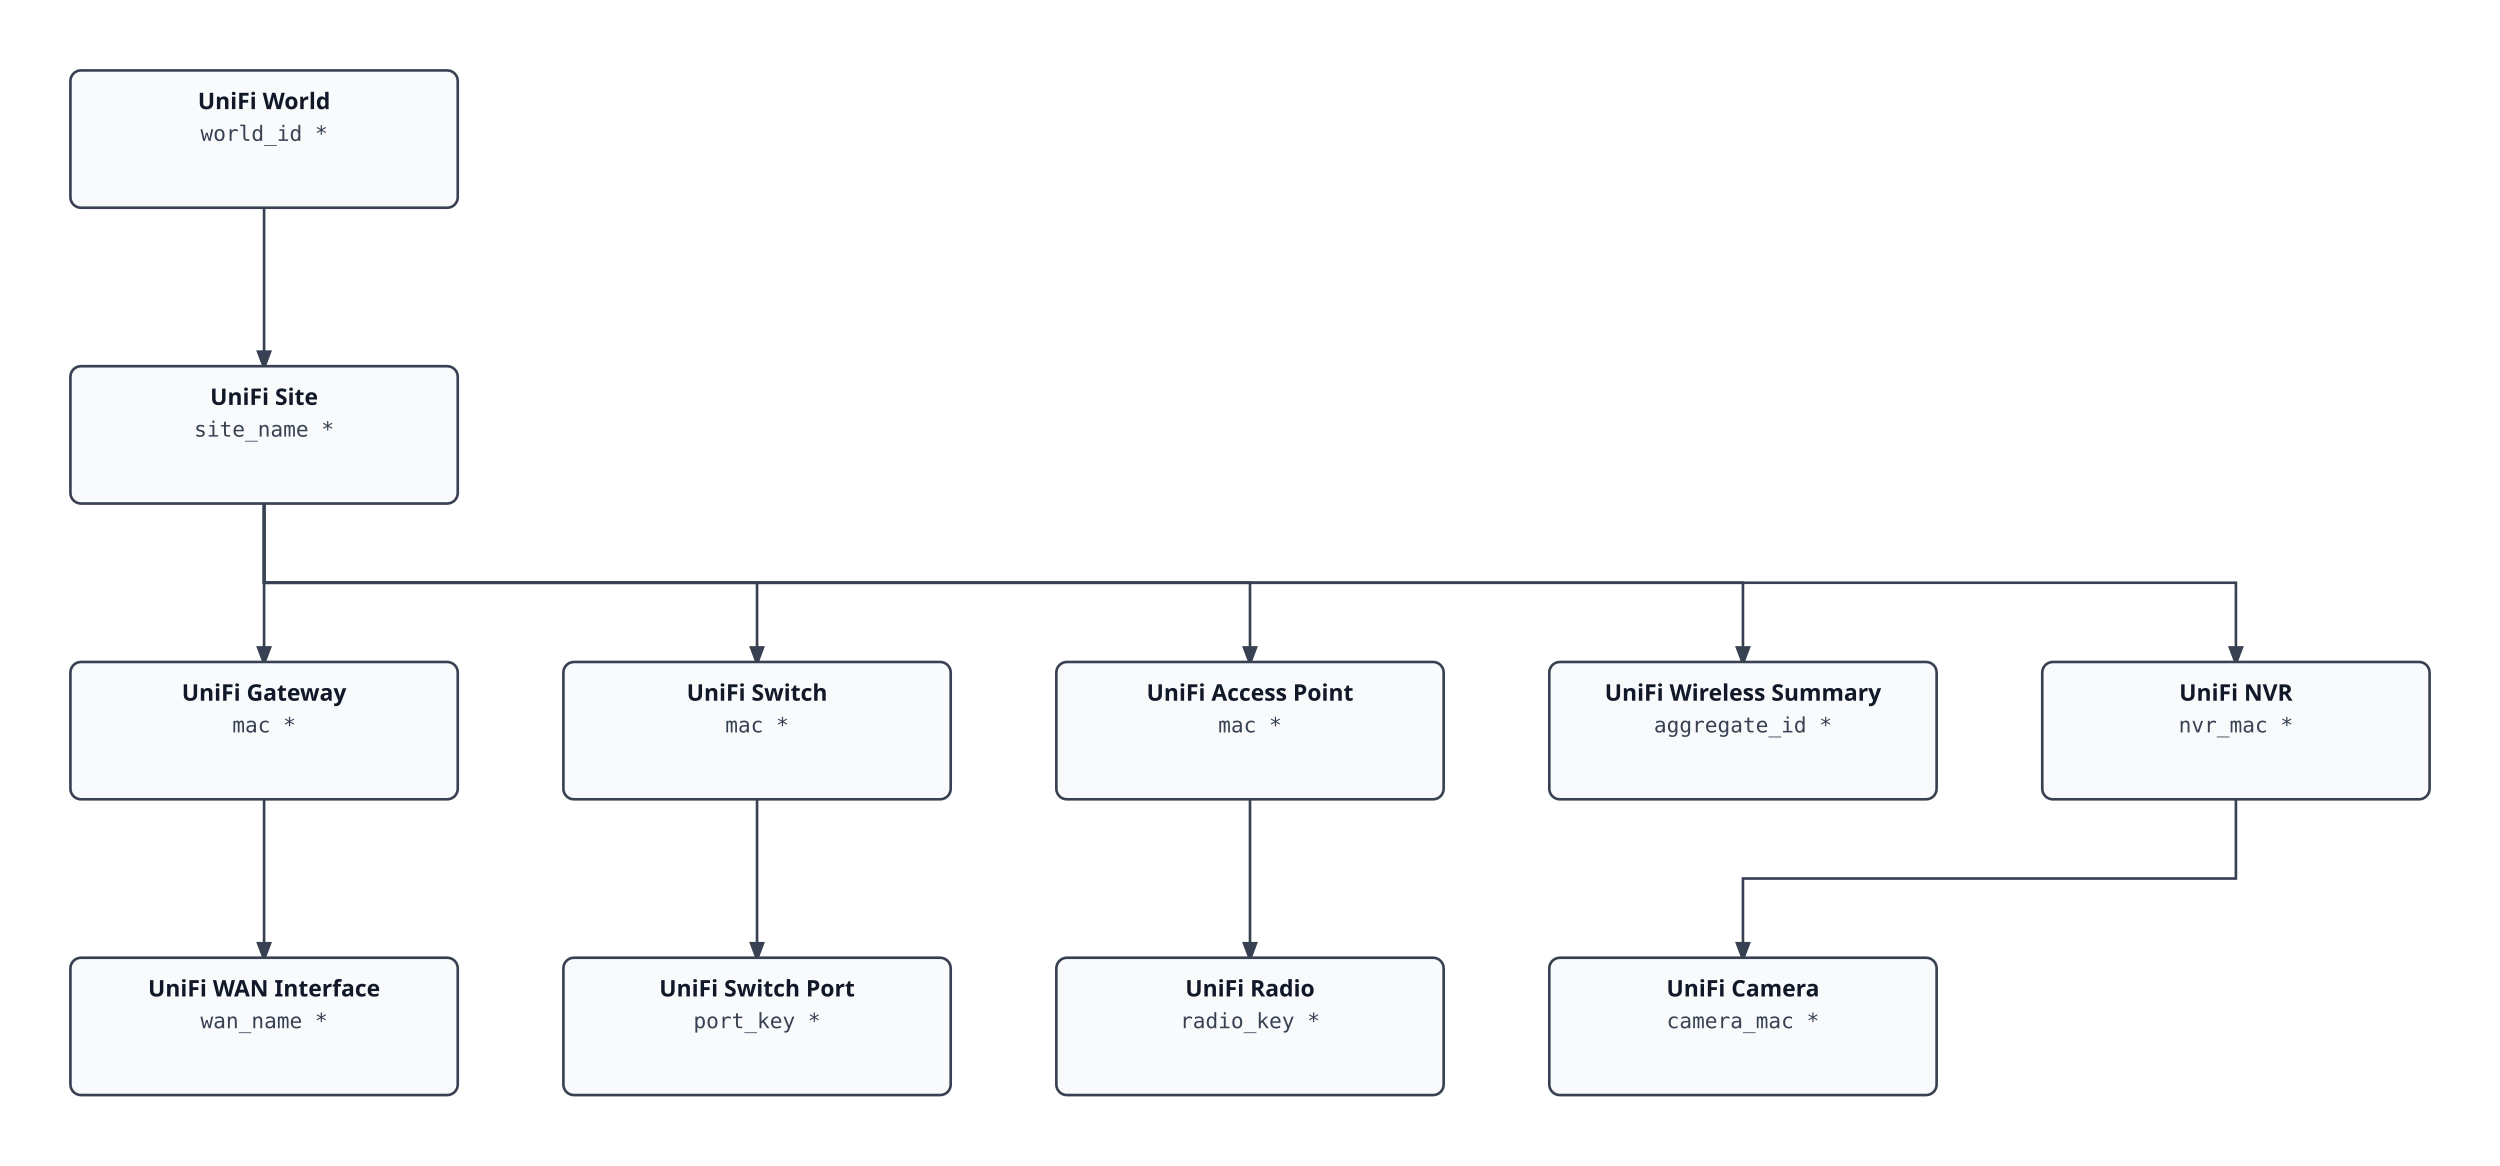
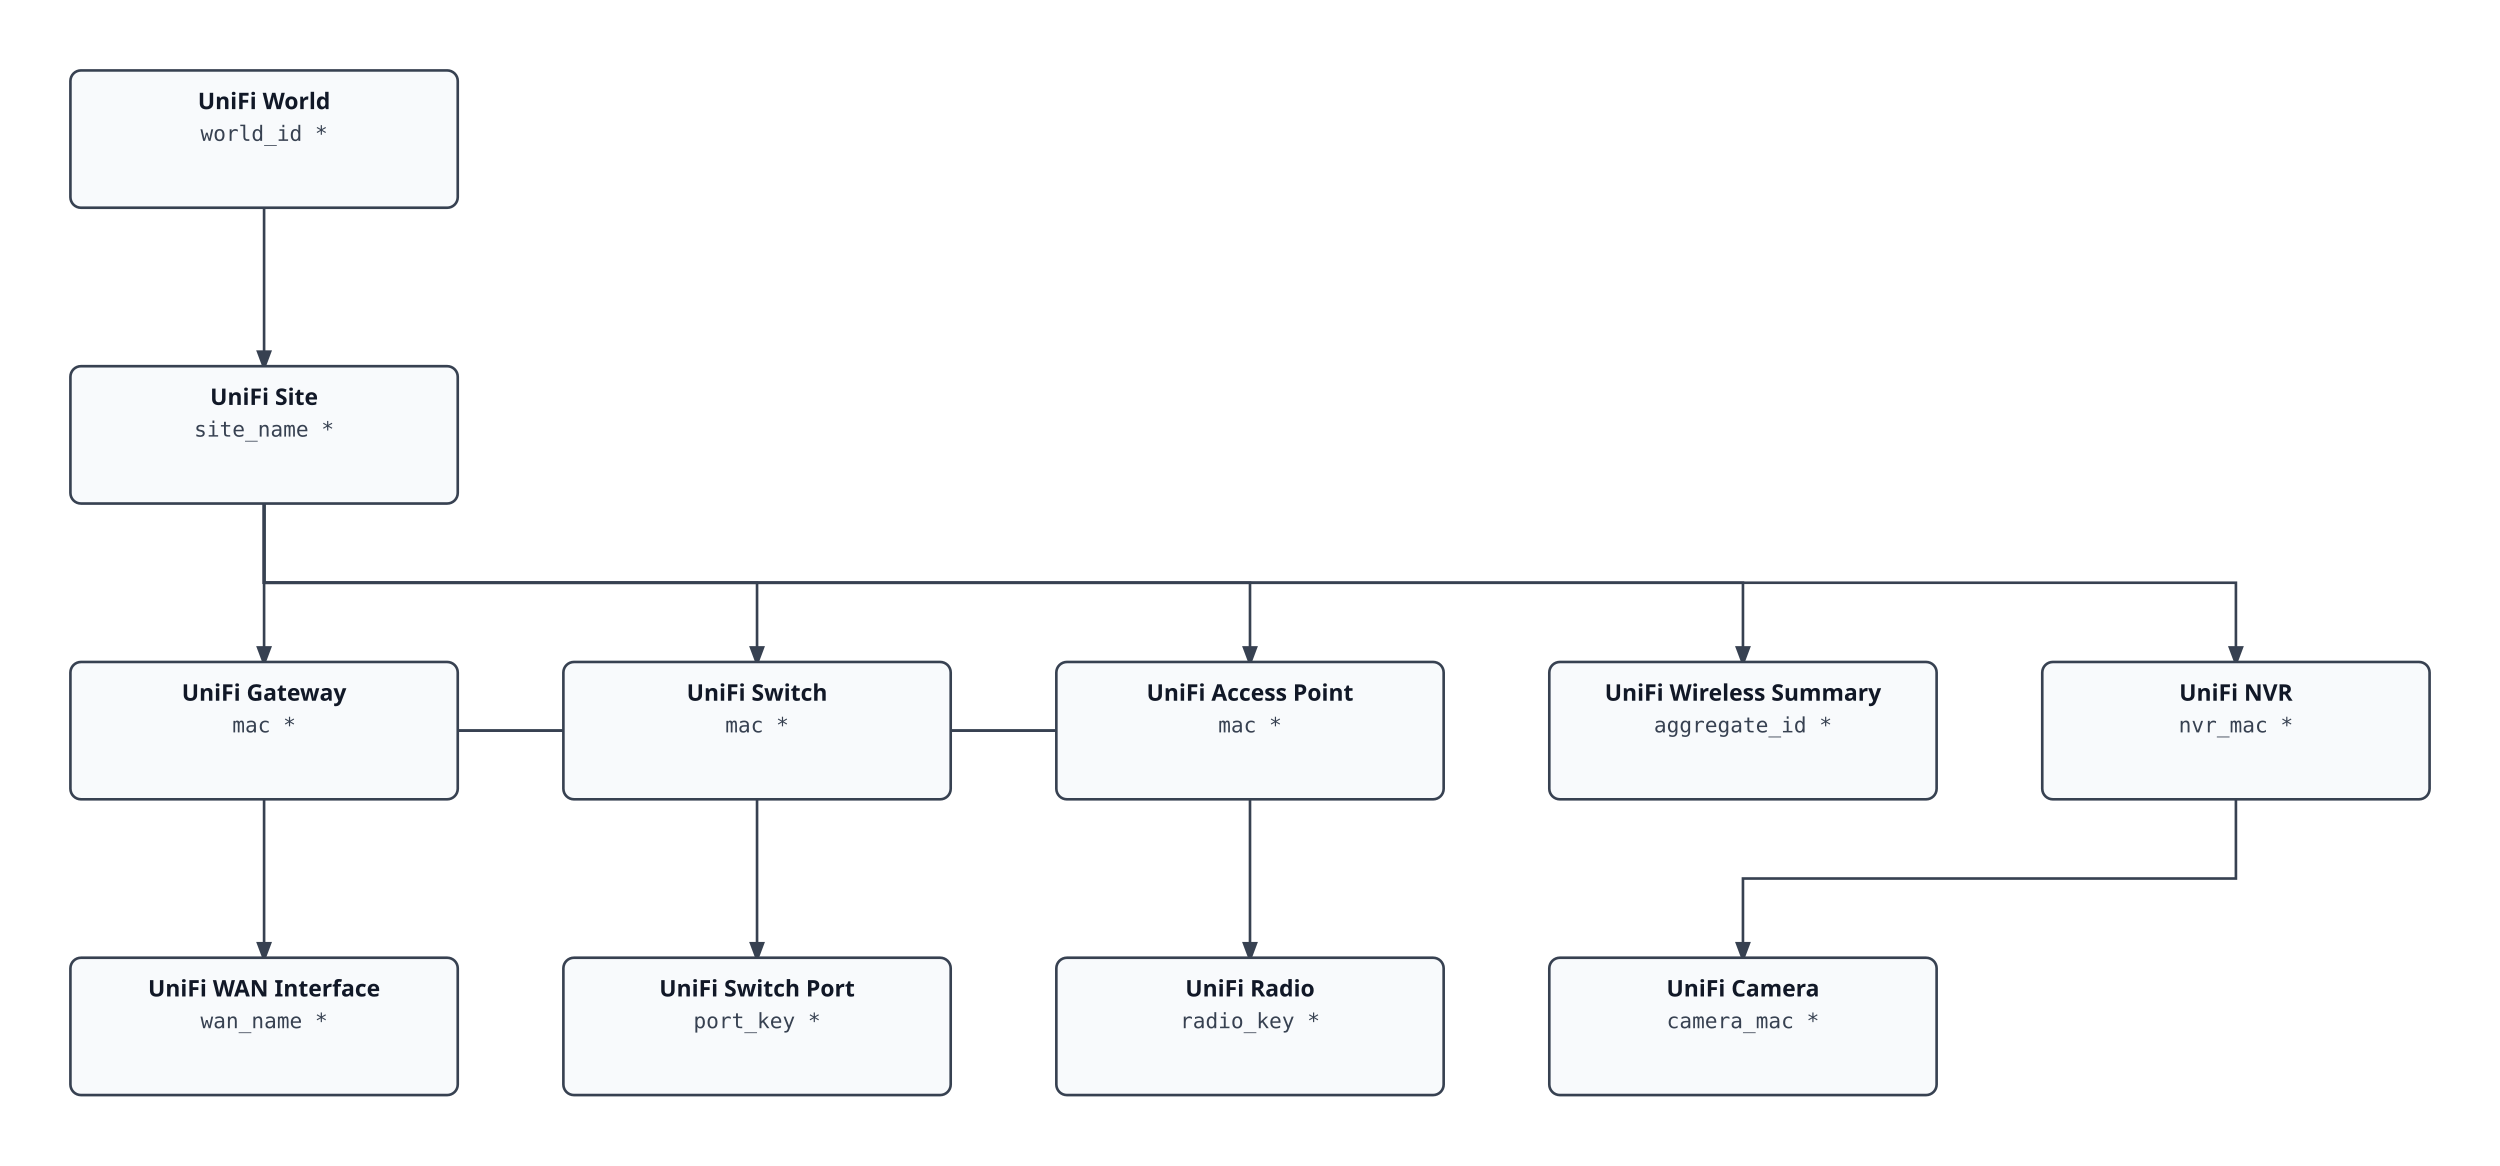
<svg xmlns="http://www.w3.org/2000/svg" width="1420" height="662" style="font-family: ui-sans-serif, system-ui, sans-serif; background: #fff;">
  <defs>
    <marker id="arrow" markerWidth="8" markerHeight="8" refX="6" refY="3" orient="auto">
      <path d="M0,0 L0,6 L8,3 z" fill="#374151" />
    </marker>
  </defs>
  <path d="M 150.0,118.0 L 150.0,163.0 L 150.0,163.0 L 150.0,208.0" fill="none" stroke="#374151" stroke-width="1.5" marker-end="url(#arrow)" />
  <path d="M 150.0,286.0 L 150.0,331.0 L 150.0,331.0 L 150.0,376.0" fill="none" stroke="#374151" stroke-width="1.5" marker-end="url(#arrow)" />
  <path d="M 150.0,454.0 L 150.0,499.0 L 150.0,499.0 L 150.0,544.0" fill="none" stroke="#374151" stroke-width="1.5" marker-end="url(#arrow)" />
+   <path d="M 150.0,454.0 L 150.0,415.0 L 430.0,415.0 L 430.0,376.0" fill="none" stroke="#374151" stroke-width="1.5" marker-end="url(#arrow)" />
+   <path d="M 430.0,454.0 L 430.0,499.0 L 430.0,499.0 L 430.0,544.0" fill="none" stroke="#374151" stroke-width="1.5" marker-end="url(#arrow)" />
+   <path d="M 430.0,454.0 L 430.0,415.0 L 710.0,415.0 L 710.0,376.0" fill="none" stroke="#374151" stroke-width="1.5" marker-end="url(#arrow)" />
+   <path d="M 710.0,454.0 L 710.0,499.0 L 710.0,499.0 L 710.0,544.0" fill="none" stroke="#374151" stroke-width="1.5" marker-end="url(#arrow)" />
+   <path d="M 150.0,454.0 L 150.0,415.0 L 710.0,415.0 L 710.0,376.0" fill="none" stroke="#374151" stroke-width="1.5" marker-end="url(#arrow)" />
  <path d="M 150.0,286.0 L 150.0,331.0 L 430.0,331.0 L 430.0,376.0" fill="none" stroke="#374151" stroke-width="1.5" marker-end="url(#arrow)" />
-   <path d="M 430.0,454.0 L 430.0,499.0 L 430.0,499.0 L 430.0,544.0" fill="none" stroke="#374151" stroke-width="1.5" marker-end="url(#arrow)" />
  <path d="M 150.0,286.0 L 150.0,331.0 L 710.0,331.0 L 710.0,376.0" fill="none" stroke="#374151" stroke-width="1.5" marker-end="url(#arrow)" />
-   <path d="M 710.0,454.0 L 710.0,499.0 L 710.0,499.0 L 710.0,544.0" fill="none" stroke="#374151" stroke-width="1.5" marker-end="url(#arrow)" />
  <path d="M 150.0,286.0 L 150.0,331.0 L 1270.0,331.0 L 1270.0,376.0" fill="none" stroke="#374151" stroke-width="1.5" marker-end="url(#arrow)" />
  <path d="M 1270.0,454.0 L 1270.0,499.0 L 990.0,499.0 L 990.0,544.0" fill="none" stroke="#374151" stroke-width="1.5" marker-end="url(#arrow)" />
  <path d="M 150.0,286.0 L 150.0,331.0 L 990.0,331.0 L 990.0,376.0" fill="none" stroke="#374151" stroke-width="1.5" marker-end="url(#arrow)" />
  <rect x="40" y="40" width="220" height="78" rx="6" fill="#f8fafc" stroke="#374151" stroke-width="1.5" />
  <text x="150" y="62" font-family="ui-sans-serif, system-ui, sans-serif" font-size="13" font-weight="600" fill="#111827" text-anchor="middle">UniFi World</text>
  <text x="150" y="80" font-family="ui-monospace, SFMono-Regular, Menlo, monospace" font-size="12" fill="#374151" text-anchor="middle">world_id *</text>
  <rect x="40" y="208" width="220" height="78" rx="6" fill="#f8fafc" stroke="#374151" stroke-width="1.5" />
  <text x="150" y="230" font-family="ui-sans-serif, system-ui, sans-serif" font-size="13" font-weight="600" fill="#111827" text-anchor="middle">UniFi Site</text>
  <text x="150" y="248" font-family="ui-monospace, SFMono-Regular, Menlo, monospace" font-size="12" fill="#374151" text-anchor="middle">site_name *</text>
  <rect x="40" y="376" width="220" height="78" rx="6" fill="#f8fafc" stroke="#374151" stroke-width="1.5" />
  <text x="150" y="398" font-family="ui-sans-serif, system-ui, sans-serif" font-size="13" font-weight="600" fill="#111827" text-anchor="middle">UniFi Gateway</text>
  <text x="150" y="416" font-family="ui-monospace, SFMono-Regular, Menlo, monospace" font-size="12" fill="#374151" text-anchor="middle">mac *</text>
  <rect x="40" y="544" width="220" height="78" rx="6" fill="#f8fafc" stroke="#374151" stroke-width="1.5" />
  <text x="150" y="566" font-family="ui-sans-serif, system-ui, sans-serif" font-size="13" font-weight="600" fill="#111827" text-anchor="middle">UniFi WAN Interface</text>
  <text x="150" y="584" font-family="ui-monospace, SFMono-Regular, Menlo, monospace" font-size="12" fill="#374151" text-anchor="middle">wan_name *</text>
  <rect x="320" y="376" width="220" height="78" rx="6" fill="#f8fafc" stroke="#374151" stroke-width="1.5" />
  <text x="430" y="398" font-family="ui-sans-serif, system-ui, sans-serif" font-size="13" font-weight="600" fill="#111827" text-anchor="middle">UniFi Switch</text>
  <text x="430" y="416" font-family="ui-monospace, SFMono-Regular, Menlo, monospace" font-size="12" fill="#374151" text-anchor="middle">mac *</text>
  <rect x="320" y="544" width="220" height="78" rx="6" fill="#f8fafc" stroke="#374151" stroke-width="1.5" />
  <text x="430" y="566" font-family="ui-sans-serif, system-ui, sans-serif" font-size="13" font-weight="600" fill="#111827" text-anchor="middle">UniFi Switch Port</text>
  <text x="430" y="584" font-family="ui-monospace, SFMono-Regular, Menlo, monospace" font-size="12" fill="#374151" text-anchor="middle">port_key *</text>
  <rect x="600" y="376" width="220" height="78" rx="6" fill="#f8fafc" stroke="#374151" stroke-width="1.5" />
  <text x="710" y="398" font-family="ui-sans-serif, system-ui, sans-serif" font-size="13" font-weight="600" fill="#111827" text-anchor="middle">UniFi Access Point</text>
  <text x="710" y="416" font-family="ui-monospace, SFMono-Regular, Menlo, monospace" font-size="12" fill="#374151" text-anchor="middle">mac *</text>
  <rect x="600" y="544" width="220" height="78" rx="6" fill="#f8fafc" stroke="#374151" stroke-width="1.5" />
  <text x="710" y="566" font-family="ui-sans-serif, system-ui, sans-serif" font-size="13" font-weight="600" fill="#111827" text-anchor="middle">UniFi Radio</text>
  <text x="710" y="584" font-family="ui-monospace, SFMono-Regular, Menlo, monospace" font-size="12" fill="#374151" text-anchor="middle">radio_key *</text>
  <rect x="880" y="376" width="220" height="78" rx="6" fill="#f8fafc" stroke="#374151" stroke-width="1.5" />
  <text x="990" y="398" font-family="ui-sans-serif, system-ui, sans-serif" font-size="13" font-weight="600" fill="#111827" text-anchor="middle">UniFi Wireless Summary</text>
  <text x="990" y="416" font-family="ui-monospace, SFMono-Regular, Menlo, monospace" font-size="12" fill="#374151" text-anchor="middle">aggregate_id *</text>
  <rect x="1160" y="376" width="220" height="78" rx="6" fill="#f8fafc" stroke="#374151" stroke-width="1.5" />
  <text x="1270" y="398" font-family="ui-sans-serif, system-ui, sans-serif" font-size="13" font-weight="600" fill="#111827" text-anchor="middle">UniFi NVR</text>
  <text x="1270" y="416" font-family="ui-monospace, SFMono-Regular, Menlo, monospace" font-size="12" fill="#374151" text-anchor="middle">nvr_mac *</text>
  <rect x="880" y="544" width="220" height="78" rx="6" fill="#f8fafc" stroke="#374151" stroke-width="1.5" />
  <text x="990" y="566" font-family="ui-sans-serif, system-ui, sans-serif" font-size="13" font-weight="600" fill="#111827" text-anchor="middle">UniFi Camera</text>
  <text x="990" y="584" font-family="ui-monospace, SFMono-Regular, Menlo, monospace" font-size="12" fill="#374151" text-anchor="middle">camera_mac *</text>
</svg>
